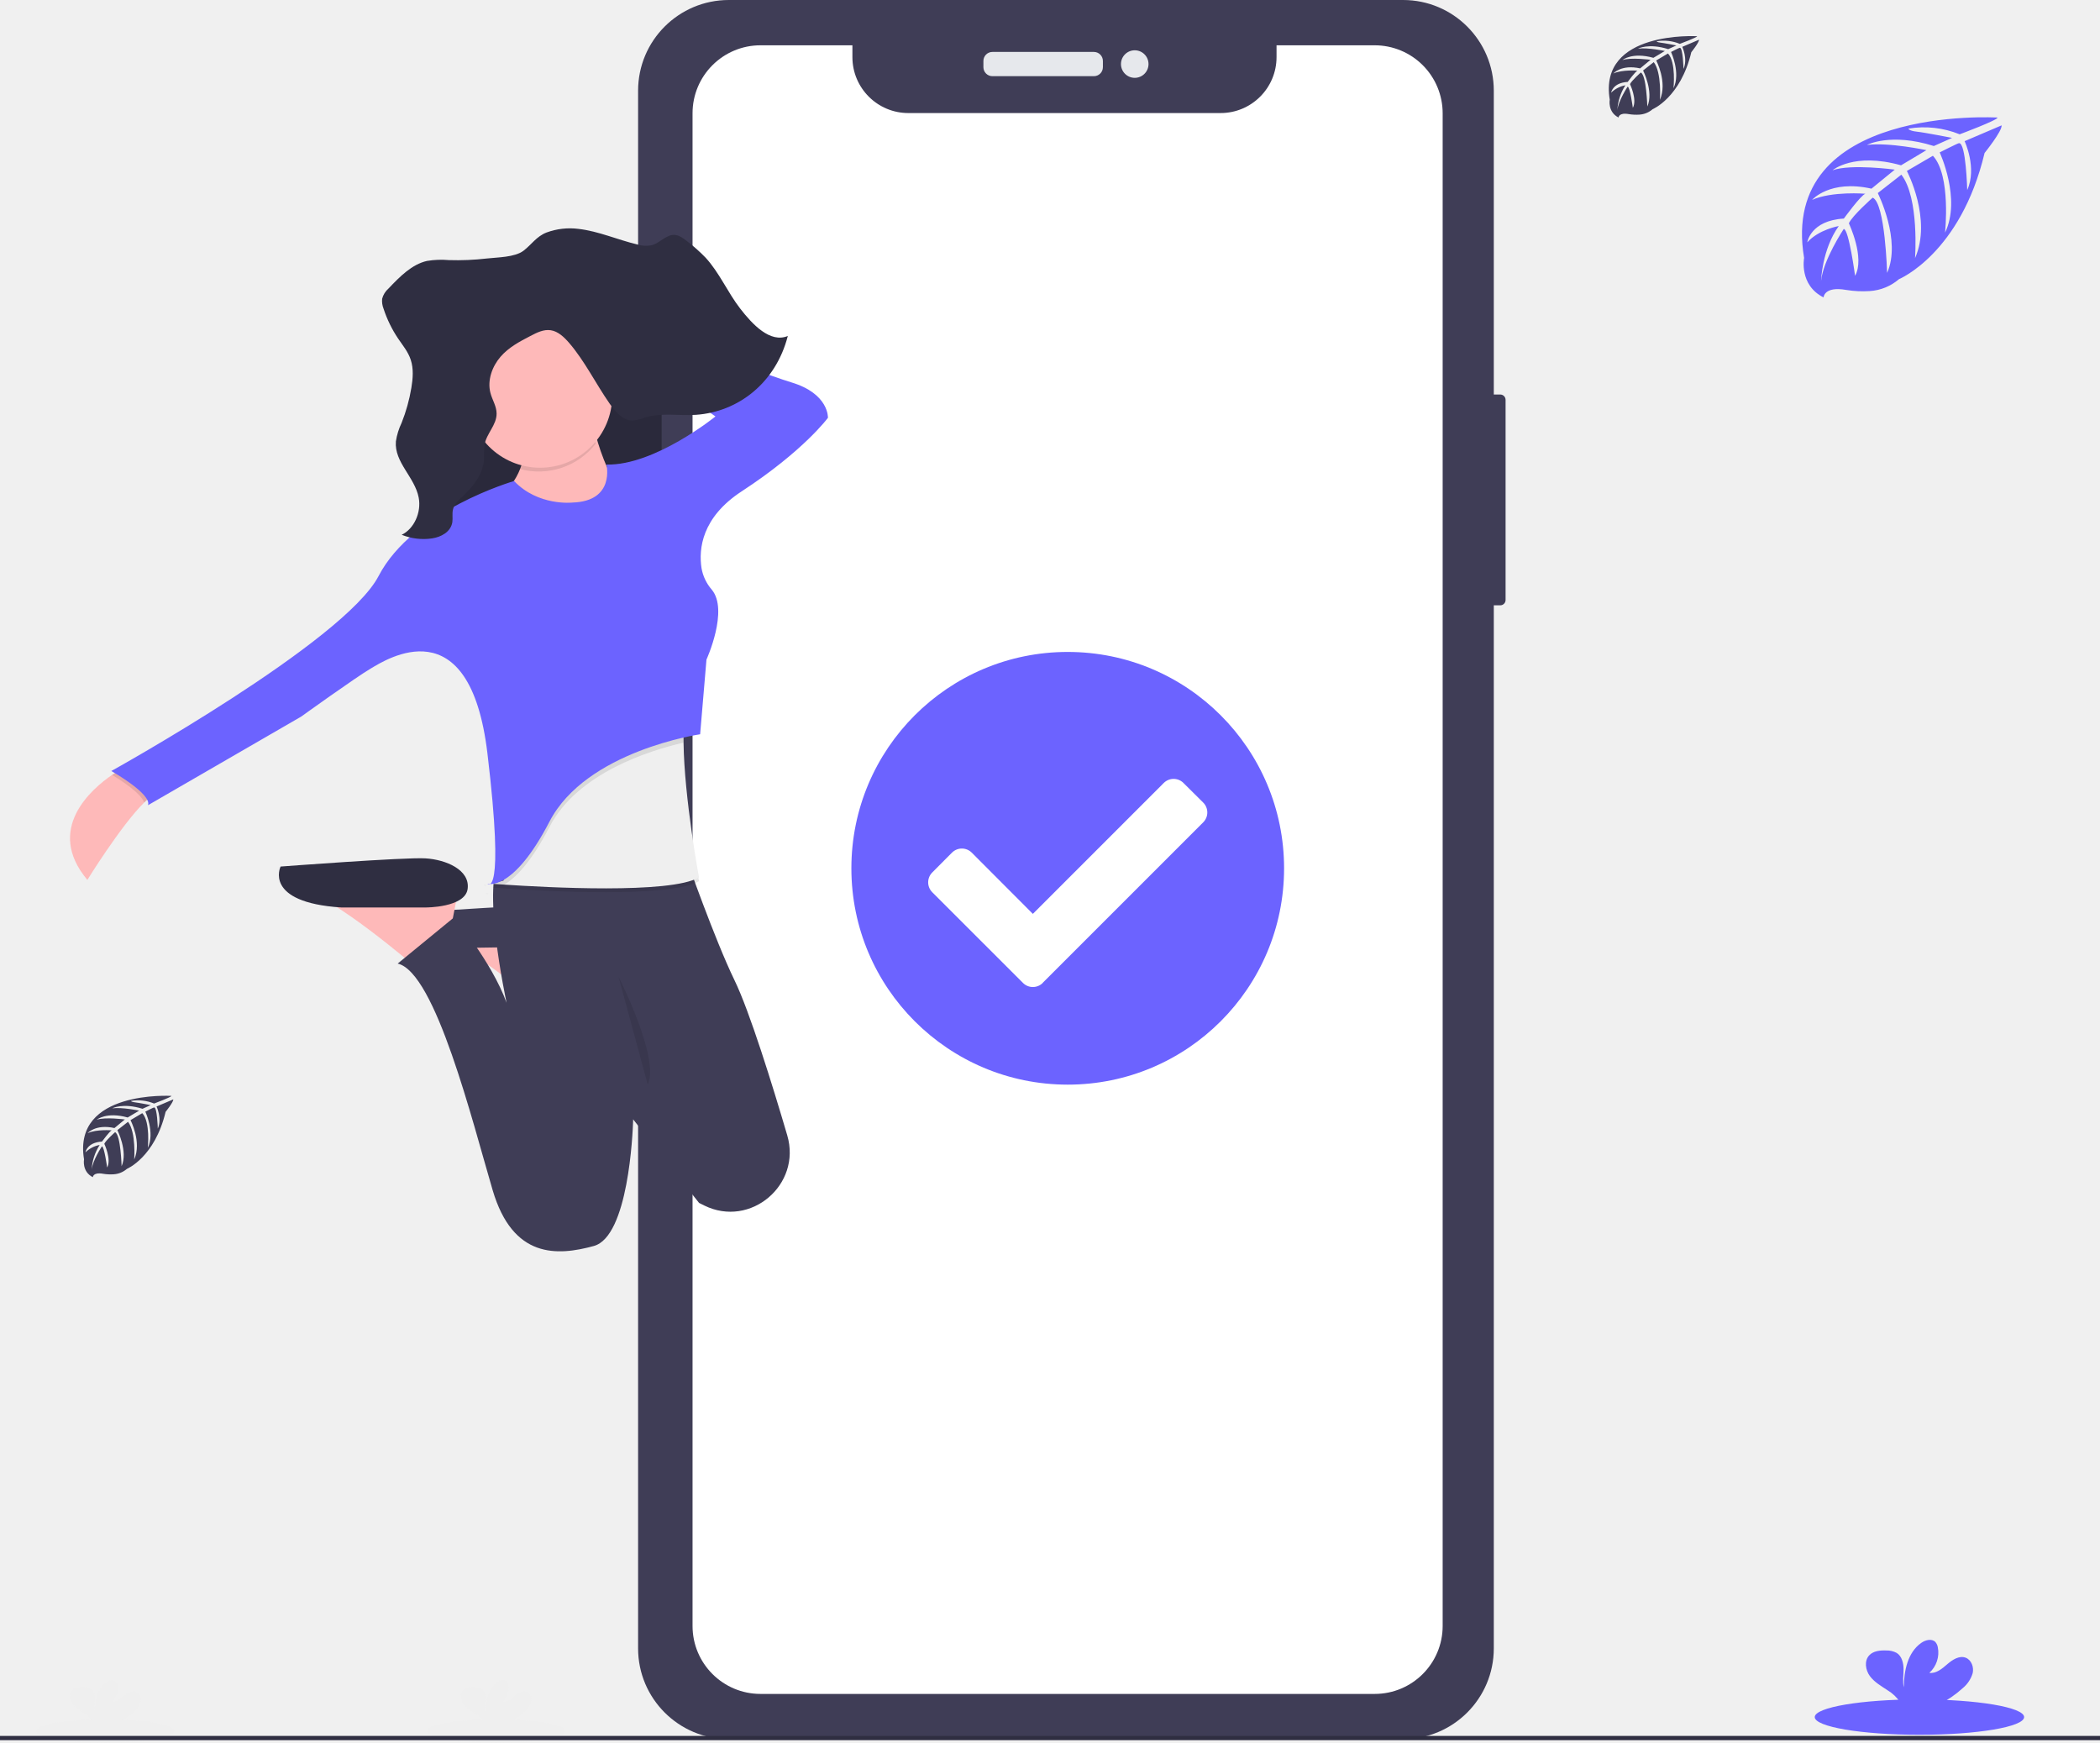
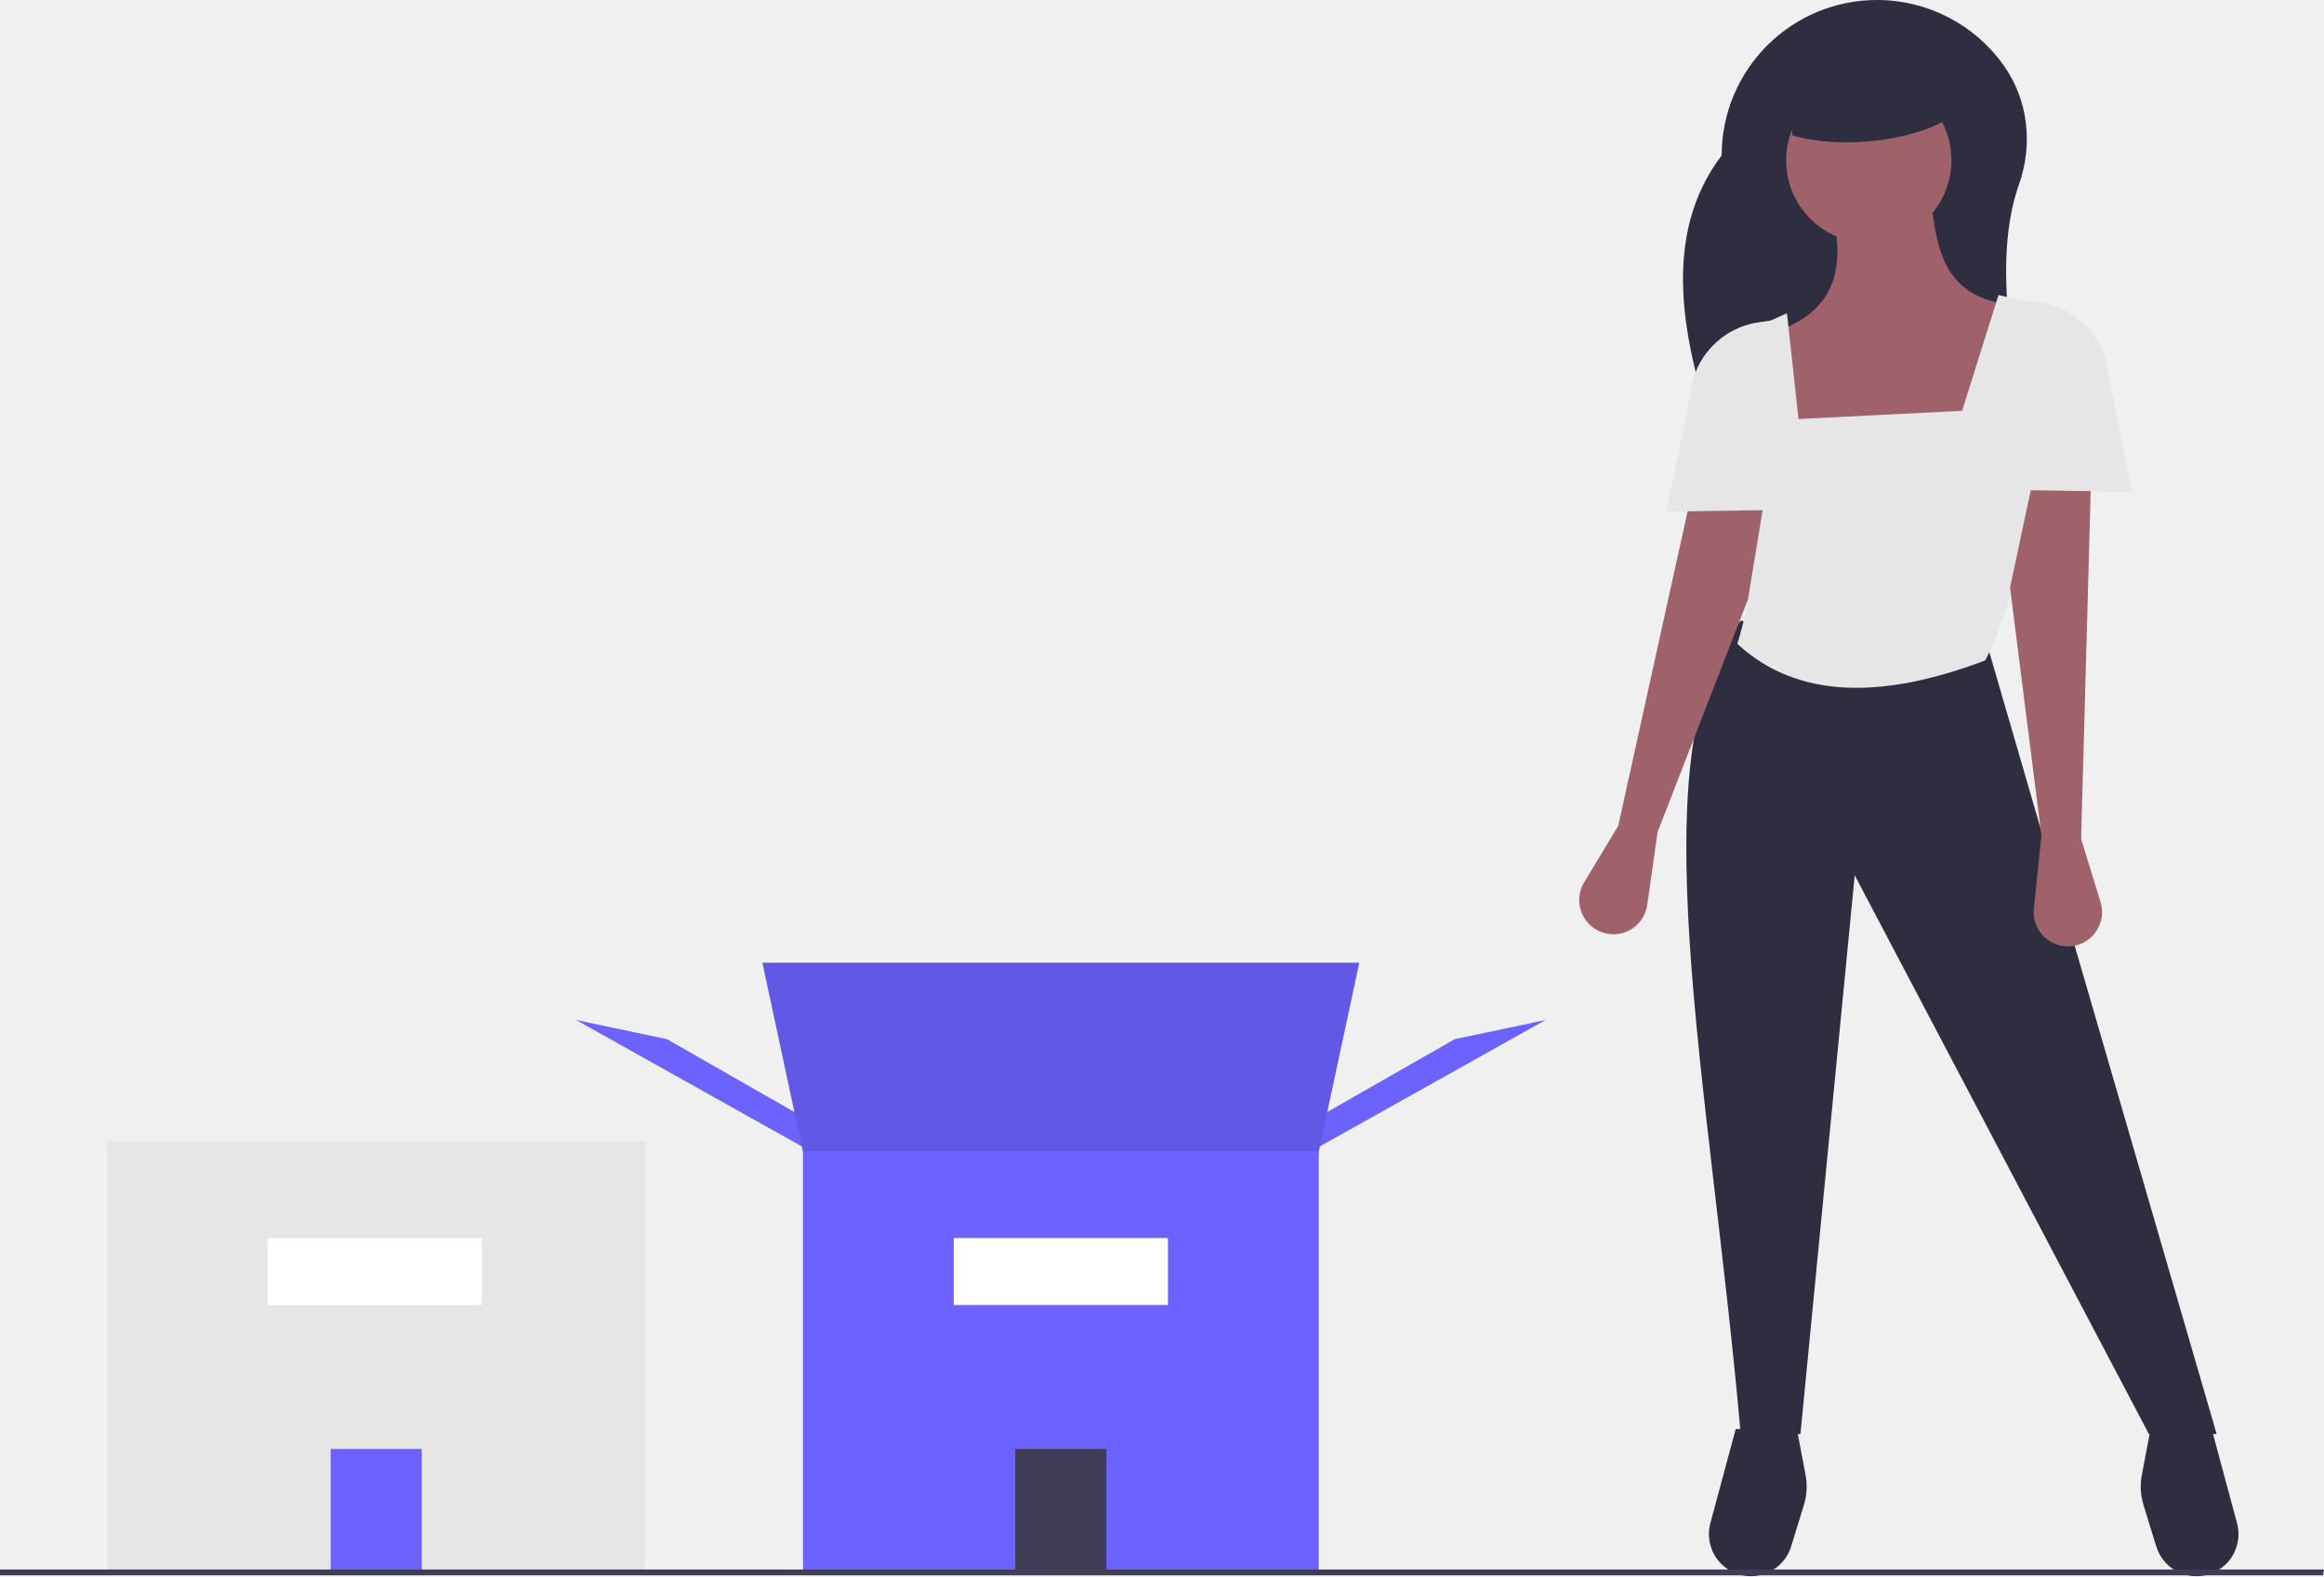
- <svg xmlns="http://www.w3.org/2000/svg" width="902.567" height="748.955" viewBox="0 0 902.567 748.955">
-   <defs>
-     <linearGradient id="linear-gradient" x1="0.505" y1="1.007" x2="0.505" gradientUnits="objectBoundingBox">
-       <stop offset="0" stop-color="gray" stop-opacity="0.251" />
-       <stop offset="0.54" stop-color="gray" stop-opacity="0.122" />
-       <stop offset="1" stop-color="gray" stop-opacity="0.102" />
-     </linearGradient>
-   </defs>
-   <g id="Group_22" data-name="Group 22" transform="translate(-282 -122.601)">
-     <g id="Group_2" data-name="Group 2" transform="translate(556.248 122.601)">
-       <rect id="Rectangle_76" data-name="Rectangle 76" width="10.994" height="90.604" rx="2.29" transform="translate(361.847 169.558)" fill="#3f3d56" />
-       <rect id="Rectangle_80" data-name="Rectangle 80" width="367.778" height="747.455" rx="38.99" transform="translate(0)" fill="#3f3d56" />
-       <path id="Path_176" data-name="Path 176" d="M757.9,199H715.712v5.075a24.047,24.047,0,0,1-24.06,24.047H557.483a24.047,24.047,0,0,1-24.06-24.047V199h-39.5a29.209,29.209,0,0,0-29.209,29.209v650.15a29.209,29.209,0,0,0,29.209,29.209H757.9a29.209,29.209,0,0,0,29.209-29.209v-650.1A29.209,29.209,0,0,0,757.9,199Z" transform="translate(-441.311 -179.531)" fill="#fff" />
-       <rect id="Rectangle_81" data-name="Rectangle 81" width="51.357" height="10.423" rx="3.87" transform="translate(148.414 22.322)" fill="#e6e8ec" />
-       <circle id="Ellipse_5" data-name="Ellipse 5" cx="5.919" cy="5.919" r="5.919" transform="translate(207.539 21.615)" fill="#e6e8ec" />
-       <circle id="Ellipse_11" data-name="Ellipse 11" cx="69.573" cy="69.573" r="69.573" transform="translate(116.562 313.331)" fill="#fff" />
-       <path id="Path_222" data-name="Path 222" d="M706.184,502.6A92.987,92.987,0,1,1,613.2,409.61,92.987,92.987,0,0,1,706.184,502.6ZM602.451,551.82l68.977-68.977a5.993,5.993,0,0,0,0-8.487l-8.487-8.425a5.981,5.981,0,0,0-8.475,0l-56.258,56.259-26.268-26.33a6.018,6.018,0,0,0-8.487,0l-8.487,8.537a6.018,6.018,0,0,0,0,8.487l39,38.986a5.993,5.993,0,0,0,8.487,0Z" transform="translate(-428.541 -129.411)" fill="#6c63ff" />
-     </g>
-     <g id="Group_1" data-name="Group 1" transform="translate(312.096 220.737)">
-       <rect id="Rectangle_77" data-name="Rectangle 77" width="5.543" height="26.813" rx="2.29" transform="translate(252.414 49.221)" fill="#3f3d56" />
-       <rect id="Rectangle_78" data-name="Rectangle 78" width="6.246" height="46.666" rx="2.29" transform="translate(252.213 98.318)" fill="#3f3d56" />
-       <rect id="Rectangle_79" data-name="Rectangle 79" width="5.945" height="47.067" rx="2.29" transform="translate(252.313 161.313)" fill="#3f3d56" />
-       <path id="Path_190" data-name="Path 190" d="M377.46,474.88a1.026,1.026,0,0,0,1.216.156,4.305,4.305,0,0,1-1.216-.156Z" transform="translate(-198.815 -189.106)" fill="url(#linear-gradient)" />
-       <path id="Path_192" data-name="Path 192" d="M425.255,491l-1.2,6.536-.926,5-1.684,9.146-16.329,11.432s-1.472-1.26-3.9-3.246c-6.692-5.51-20.757-16.73-31.085-22.753a34.786,34.786,0,0,0-8.544-3.937Z" transform="translate(-200.647 -187.247)" fill="#feb9b9" />
-       <path id="Path_194" data-name="Path 194" d="M414.642,497.22s19.039,3.268,20.154-4.863-9.8-12.525-19.05-13.072-64.768,3.268-64.768,3.268-9.793,13.061,25.575,15.247Z" transform="translate(-202.013 -188.604)" fill="#3f3d56" />
-       <rect id="Rectangle_82" data-name="Rectangle 82" width="99.6" height="118.104" transform="translate(154.665 40.309)" fill="#2f2e41" />
-       <rect id="Rectangle_83" data-name="Rectangle 83" width="99.6" height="118.104" transform="translate(154.665 40.845)" opacity="0.1" />
-       <path id="Path_198" data-name="Path 198" d="M255.223,437.085c-1.64.413-3.736,2-6.067,4.294-10.038,9.938-24.415,33.26-24.415,33.26C206.36,452.744,226.7,435.445,235.37,429.5c2.108-1.439,3.524-2.231,3.524-2.231Z" transform="translate(-217.289 -194.598)" fill="#feb9b9" />
-       <path id="Path_199" data-name="Path 199" d="M423.149,288.22s4.9,34.286,21.771,42.45-21.771,23.422-21.771,23.422L370.36,334.484s29.936-9.8,23.946-38.647Z" transform="translate(-199.634 -210.636)" fill="#feb9b9" />
-       <path id="Path_200" data-name="Path 200" d="M373.53,473.16l-1.194,6.514-.97,5.019-1.684,9.146L353.353,505.26s-1.472-1.249-3.9-3.234c-6.692-5.51-20.756-16.73-31.1-22.753a34.572,34.572,0,0,0-8.544-3.937Z" transform="translate(-206.618 -189.305)" fill="#feb9b9" />
-       <path id="Path_202" data-name="Path 202" d="M360.794,482.55s17.087.121,18.115-8.033-9.312-12.525-18.115-13.072-62.289,3.522-62.289,3.522-7.588,15.4,26.055,17.582Z" transform="translate(-208.007 -190.662)" fill="#2f2e41" />
-       <path id="Path_204" data-name="Path 204" d="M475.315,610.635c-.747-.368-1.495-.747-2.231-1.115l-2.008-2.532-26.333-33.393v.58c-.178,5.577-2.074,49.767-16.864,53.849-15.782,4.35-34.821,5.443-43.5-23.946s-24.537-93.611-40.822-97.425l24.225-19.864s16.039,18.76,22.574,36.717c-.245-1.115-11.321-52.867-2.231-62.024H467.6s12.269,34.944,20.678,52.254c6.547,13.44,16.373,45.216,22.7,66.72C517.241,601.69,495.235,620.439,475.315,610.635Z" transform="translate(-202.725 -190.652)" fill="#3f3d56" />
-       <path id="Path_205" data-name="Path 205" d="M468.826,478.11c-12.269,7.261-66.129,4.305-83.651,3.123l-4.774-.346c-.513,0,.078-.29.078-.29l.491-4.941,13.061-33.193,69.932-40.554c-1.417,4.272-1.885,10.808-1.773,18.292C462.513,444.248,468.826,478.11,468.826,478.11Z" transform="translate(-198.5 -197.523)" opacity="0.1" />
-       <path id="Path_206" data-name="Path 206" d="M468.886,476.637c-12.269,7.261-66.129,4.305-83.651,3.123l-4.774-.335-.792-.067.87-.223,4.305-1.115,9.246-37.007,69.932-40.543c-1.416,4.272-1.885,10.808-1.773,18.292C462.573,442.786,468.886,476.637,468.886,476.637Z" transform="translate(-198.56 -197.689)" fill="#efefef" />
-       <path id="Path_207" data-name="Path 207" d="M462.128,418.739c-14.221,3.279-45.517,12.9-57.541,36.137-8.019,15.47-14.767,22.106-19.474,24.883l-4.774-.335a2.749,2.749,0,0,0,.078-.29l4.305-1.115,9.246-37.007L463.9,400.47C462.5,404.719,462.016,411.255,462.128,418.739Z" transform="translate(-198.483 -197.689)" opacity="0.1" />
-       <path id="Path_208" data-name="Path 208" d="M237.025,427.29l16.329,9.793c-1.64.413-3.736,2-6.067,4.294-1.361-3.971-9.9-9.514-13.786-11.878C235.608,428.082,237.025,427.29,237.025,427.29Z" transform="translate(-215.42 -194.595)" opacity="0.1" />
-       <path id="Path_209" data-name="Path 209" d="M377.845,471.846a.97.97,0,0,1-1.115-.156,3.87,3.87,0,0,0,1.115.156Z" transform="translate(-198.899 -189.474)" opacity="0.1" />
-       <path id="Path_210" data-name="Path 210" d="M431.352,332.938s-14.7,1.628-25.039-9.257c0,0-43.5,12.525-58.232,40.821S233.2,448.32,233.2,448.32s17.422,9.793,15.782,14.689l65.861-38.1s23.422-16.864,29.925-20.678,42.461-27.214,50.079,36.461,0,56.057,0,56.057,10.886,3.815,26.668-26.668,64.757-37.554,64.757-37.554l2.721-32.1s9.715-21.281,2.231-30.114a18.961,18.961,0,0,1-4.361-9.213c-1.238-8.153,0-21.738,17.332-33.025,26.668-17.422,37.007-31.564,37.007-31.564s.546-10.35-15.782-15.247S442.695,249.7,442.695,249.7l-2.231,9.257,52.388,36.974s-26.121,21.191-46.844,20.678C446.007,316.609,449.855,332.391,431.352,332.938Z" transform="translate(-215.454 -215.079)" fill="#6c63ff" />
-       <path id="Path_211" data-name="Path 211" d="M423.262,302.975a106.3,106.3,0,0,1-3.011-13.295L391.408,297.3a31.621,31.621,0,0,1-.658,16.641A31.018,31.018,0,0,0,423.262,302.975Z" transform="translate(-197.282 -210.468)" opacity="0.1" />
-       <circle id="Ellipse_10" data-name="Ellipse 10" cx="31.018" cy="31.018" r="31.018" transform="translate(171.005 40.856)" fill="#feb9b9" />
-       <path id="Path_213" data-name="Path 213" d="M428.67,507.07s17.957,35.379,12.514,46.253" transform="translate(-192.908 -185.394)" opacity="0.1" />
-       <path id="Path_221" data-name="Path 221" d="M421.94,218.894c8.61.982,16.786,4.673,25.263,6.692a12.537,12.537,0,0,0,6.536.245c3.29-1.015,5.967-4.461,9.38-4.361,2.1.067,3.959,1.495,5.688,2.866a69.968,69.968,0,0,1,7.807,6.96c5.844,6.346,9.469,14.89,14.8,21.794s12.934,15,20.507,11.834C506.769,285,490.7,297.559,472.443,298.809c-7.283.5-14.745-1.015-21.794,1.115a18.884,18.884,0,0,1-5.5,1.338c-4.06,0-7.328-3.725-9.86-7.35-5.934-8.521-10.629-18.191-17.31-25.965-2.231-2.576-4.807-5.019-7.93-5.487s-5.989,1.026-8.766,2.465c-4.584,2.376-9.268,4.829-12.826,8.923s-5.8,10.138-4.328,15.615c.792,2.967,2.6,5.644,2.632,8.744.067,4.952-4.305,8.566-5.164,13.384a50.184,50.184,0,0,0-.212,6.09c-.379,6.6-4.7,12-9.2,16.161-1.762,1.606-3.7,3.346-4.216,5.833-.346,1.706,0,3.5-.223,5.231-.658,4.283-4.93,6.458-8.711,7.016a25.128,25.128,0,0,1-13.072-1.55c5.287-2.5,8.544-9.614,7.317-15.983-1.684-8.834-10.562-15.18-9.8-24.169a28,28,0,0,1,2.454-7.952,72.856,72.856,0,0,0,4.194-15.068c.669-3.982.993-8.209-.257-12.012-1.115-3.458-3.446-6.212-5.421-9.135a51.942,51.942,0,0,1-6.279-12.86,9.046,9.046,0,0,1-.6-4.261,8.79,8.79,0,0,1,2.733-4.406c4.852-5.1,10.038-10.395,16.541-11.856a37.232,37.232,0,0,1,9.391-.357,110.84,110.84,0,0,0,16.317-.692c4.461-.524,12-.457,15.782-3.346,3.524-2.7,5.51-6.09,9.848-7.807a29,29,0,0,1,13.763-1.573Z" transform="translate(-203.422 -218.659)" fill="#2f2e41" />
-     </g>
-     <ellipse id="Ellipse_9" data-name="Ellipse 9" cx="44.995" cy="7.609" rx="44.995" ry="7.609" transform="translate(1061.967 852.981)" fill="#6c63ff" />
-     <path id="Path_179" data-name="Path 179" d="M921.506,843.366a13.1,13.1,0,0,0,4.286-6.479c.559-2.562-.537-5.6-3-6.591-2.753-1.052-5.7.862-7.923,2.786s-4.789,4.129-7.71,3.715A11.727,11.727,0,0,0,910.8,825.82a4.622,4.622,0,0,0-1.018-2.238c-1.522-1.634-4.3-.94-6.121.358-5.819,4.084-7.441,12-7.475,19.1-.593-2.562-.09-5.237-.112-7.833s-.727-5.6-2.954-6.971a8.885,8.885,0,0,0-4.476-1.052c-2.618-.1-5.528.168-7.318,2.081-2.238,2.372-1.634,6.356.291,8.952s4.868,4.263,7.576,6.065a16.786,16.786,0,0,1,5.4,5.159,4.656,4.656,0,0,1,.4.929h16.349a45.945,45.945,0,0,0,10.161-7Z" transform="translate(204.065 4.781)" fill="#6c63ff" />
-     <ellipse id="Ellipse_9-2" data-name="Ellipse 9" cx="29.694" cy="5.022" rx="29.694" ry="5.022" transform="translate(465.518 861.513)" fill="#efefef" />
-     <path id="Path_179-2" data-name="Path 179" d="M907.354,836.313a8.648,8.648,0,0,0,2.828-4.276,3.813,3.813,0,0,0-1.979-4.35c-1.817-.694-3.759.569-5.228,1.839s-3.161,2.725-5.088,2.452a7.739,7.739,0,0,0,2.4-7.244,3.05,3.05,0,0,0-.672-1.477c-1-1.078-2.836-.62-4.039.236-3.84,2.7-4.911,7.916-4.933,12.606-.391-1.691-.059-3.456-.074-5.169s-.48-3.692-1.95-4.6a5.864,5.864,0,0,0-2.954-.694c-1.728-.066-3.648.111-4.83,1.374-1.477,1.566-1.078,4.195.192,5.908s3.212,2.814,5,4a11.077,11.077,0,0,1,3.567,3.4,3.078,3.078,0,0,1,.266.613h10.789a30.322,30.322,0,0,0,6.705-4.623Z" transform="translate(-399.861 22.01)" fill="#efefef" />
-     <ellipse id="Ellipse_12" data-name="Ellipse 12" cx="29.694" cy="5.022" rx="29.694" ry="5.022" transform="translate(297.586 861.513)" fill="#efefef" />
-     <path id="Path_223" data-name="Path 223" d="M907.354,836.313a8.648,8.648,0,0,0,2.828-4.276,3.813,3.813,0,0,0-1.979-4.35c-1.817-.694-3.759.569-5.228,1.839s-3.161,2.725-5.088,2.452a7.739,7.739,0,0,0,2.4-7.244,3.05,3.05,0,0,0-.672-1.477c-1-1.078-2.836-.62-4.039.236-3.84,2.7-4.911,7.916-4.933,12.606-.391-1.691-.059-3.456-.074-5.169s-.48-3.692-1.95-4.6a5.864,5.864,0,0,0-2.954-.694c-1.728-.066-3.648.111-4.83,1.374-1.477,1.566-1.078,4.195.192,5.908s3.212,2.814,5,4a11.077,11.077,0,0,1,3.567,3.4,3.078,3.078,0,0,1,.266.613h10.789a30.322,30.322,0,0,0,6.705-4.623Z" transform="translate(-567.793 22.01)" fill="#efefef" />
-     <rect id="Rectangle_22" data-name="Rectangle 22" width="902.567" height="1.821" transform="translate(282 868.689)" fill="#2f2e41" />
-     <path id="Path_177" data-name="Path 177" d="M854.367,156.943s-94.221-5.685-83.12,60.337c0,0-2.238,11.671,8.37,16.964,0,0,.168-4.89,9.668-3.223a44.2,44.2,0,0,0,10.239.492,21.329,21.329,0,0,0,12.51-5.114h0s26.487-10.944,36.782-54.227c0,0,7.62-9.444,7.318-11.873l-15.9,6.792s5.438,11.47,1.119,21c0,0-.515-20.59-3.57-20.142-.615.09-8.258,3.972-8.258,3.972s9.344,19.974,2.294,34.5c0,0,2.674-24.618-5.215-33.056l-11.19,6.535s10.922,20.635,3.514,37.476c0,0,1.9-25.827-5.875-35.887l-10.138,7.911s10.261,20.332,4.006,34.3c0,0-.817-30.057-6.2-32.328,0,0-8.874,7.833-10.228,11.033,0,0,7.027,14.771,2.663,22.559,0,0-2.674-20.03-4.868-20.142,0,0-8.84,13.271-9.758,22.38,0,0,.381-13.529,7.62-23.633,0,0-8.549,1.466-13.54,7,0,0,1.376-9.377,15.722-10.205,0,0,7.307-10.071,9.254-10.675,0,0-14.256-1.2-22.906,2.641,0,0,7.609-8.851,25.525-4.823l10.015-8.18s-18.777-2.563-26.744.269c0,0,9.165-7.833,29.441-2.126l10.9-6.513s-16.013-3.447-25.547-2.238c0,0,10.071-5.427,28.747.459l7.833-3.5s-11.727-2.305-15.163-2.674-3.614-1.309-3.614-1.309a40.676,40.676,0,0,1,22.033,2.451S854.647,157.984,854.367,156.943Z" transform="translate(286.143 16.182)" fill="#6c63ff" />
-     <path id="Path_178" data-name="Path 178" d="M763.1,130.7s-42.522-2.563-37.554,27.27c0,0-1,5.271,3.782,7.665,0,0,.078-2.238,4.375-1.466a19.593,19.593,0,0,0,4.621.224,9.579,9.579,0,0,0,5.651-2.328h0s11.973-4.946,16.628-24.506c0,0,3.435-4.263,3.3-5.36l-7.184,3.066s2.451,5.181.526,9.489c0,0-.235-9.3-1.611-9.086-.28,0-3.738,1.8-3.738,1.8s4.23,9.03,1.041,15.588c0,0,1.208-11.123-2.361-14.939l-5.058,3s4.935,9.321,1.589,16.931c0,0,.862-11.671-2.652-16.214l-4.577,3.581s4.633,9.187,1.813,15.5c0,0-.38-13.585-2.809-14.614,0,0-4.006,3.536-4.622,4.991,0,0,3.178,6.714,1.209,10.194,0,0-1.209-9.053-2.238-9.1,0,0-3.995,6-4.409,10.071a21.842,21.842,0,0,1,3.447-10.675,12.04,12.04,0,0,0-6.121,3.167s.627-4.241,7.106-4.61c0,0,3.357-4.554,4.185-4.834,0,0-6.445-.537-10.351,1.2,0,0,3.435-3.995,11.526-2.182l4.476-3.693S734.6,139.7,731,140.946c0,0,4.14-3.536,13.305-.962l4.924-2.943s-7.24-1.555-11.548-1c0,0,4.554-2.451,12.992.2l3.525-1.578s-5.3-1.041-6.86-1.209-1.634-.593-1.634-.593a18.34,18.34,0,0,1,9.959,1.119S763.231,131.166,763.1,130.7Z" transform="translate(248.313 7.472)" fill="#3f3d56" />
-     <path id="Path_224" data-name="Path 224" d="M763.1,130.7s-42.522-2.563-37.554,27.27c0,0-1,5.271,3.782,7.665,0,0,.078-2.238,4.375-1.466a19.593,19.593,0,0,0,4.621.224,9.579,9.579,0,0,0,5.651-2.328h0s11.973-4.946,16.628-24.506c0,0,3.435-4.263,3.3-5.36l-7.184,3.066s2.451,5.181.526,9.489c0,0-.235-9.3-1.611-9.086-.28,0-3.738,1.8-3.738,1.8s4.23,9.03,1.041,15.588c0,0,1.208-11.123-2.361-14.939l-5.058,3s4.935,9.321,1.589,16.931c0,0,.862-11.671-2.652-16.214l-4.577,3.581s4.633,9.187,1.813,15.5c0,0-.38-13.585-2.809-14.614,0,0-4.006,3.536-4.622,4.991,0,0,3.178,6.714,1.209,10.194,0,0-1.209-9.053-2.238-9.1,0,0-3.995,6-4.409,10.071a21.842,21.842,0,0,1,3.447-10.675,12.04,12.04,0,0,0-6.121,3.167s.627-4.241,7.106-4.61c0,0,3.357-4.554,4.185-4.834,0,0-6.445-.537-10.351,1.2,0,0,3.435-3.995,11.526-2.182l4.476-3.693S734.6,139.7,731,140.946c0,0,4.14-3.536,13.305-.962l4.924-2.943s-7.24-1.555-11.548-1c0,0,4.554-2.451,12.992.2l3.525-1.578s-5.3-1.041-6.86-1.209-1.634-.593-1.634-.593a18.34,18.34,0,0,1,9.959,1.119S763.231,131.166,763.1,130.7Z" transform="translate(-407.428 462.909)" fill="#3f3d56" />
-   </g>
+ <svg xmlns="http://www.w3.org/2000/svg" id="ab8ae2a1-21db-4159-bb67-e2c62dcc19dc" data-name="Layer 1" width="867.939" height="588.5" viewBox="0 0 867.939 588.5">
+   <path d="M925.055,325.48H809.021c-15.705-42.513-22.526-82.041,0-111.713A58.017,58.017,0,0,1,867.038,155.75h0a57.944,57.944,0,0,1,47.293,24.404c9.169,12.877,11.006,29.477,5.748,44.384C910.709,251.107,916.43,287.362,925.055,325.48Z" transform="translate(-166.0307 -155.75)" fill="#2f2e41" />
+   <path d="M986.337,744.25h0a15.702,15.702,0,0,1-15.008-11.084l-4.78-15.536a23.129,23.129,0,0,1-.62-11.101l3.256-17.209h22.836l9.476,35.14A15.702,15.702,0,0,1,986.337,744.25Z" transform="translate(-166.0307 -155.75)" fill="#2f2e41" />
+   <path d="M819.952,744.25h0a15.702,15.702,0,0,0,15.008-11.084l4.78-15.536a23.129,23.129,0,0,0,.62-11.101l-3.256-17.209H814.268l-9.476,35.14A15.702,15.702,0,0,0,819.952,744.25Z" transform="translate(-166.0307 -155.75)" fill="#2f2e41" />
+   <path d="M993.873,691.171h-25.305L858.706,482.557,838.438,691.171H816.119c-11.45-131.368-39.308-256.5,0-303.662l91.963,8.641Z" transform="translate(-166.0307 -155.75)" fill="#2f2e41" />
+   <circle cx="697.921" cy="59.868" r="30.86" fill="#9f616a" />
+   <path d="M907.465,334.429H838.956l-11.727-54.314c22.751-6.721,28.175-22.354,23.454-43.204l37.032-2.469c2.099,16.795,5.939,32.456,29.626,35.18Z" transform="translate(-166.0307 -155.75)" fill="#9f616a" />
+   <path d="M907.465,402.321c-38.869,14.758-70.49,14.298-92.58-6.172,9.969-32.873,10.565-73.354,6.172-117.885l12.344-5.555,4.32,39.501,61.103-3.086,13.578-43.204,13.578,3.086C927.022,322.573,923.813,370.762,907.465,402.321Z" transform="translate(-166.0307 -155.75)" fill="#e6e6e6" />
+   <path d="M943.262,468.979l7.257,23.585a12.775,12.775,0,0,1-12.21,16.533h0a12.775,12.775,0,0,1-12.706-14.103l2.847-27.249-11.727-92.58,8.641-40.735h21.602Z" transform="translate(-166.0307 -155.75)" fill="#9f616a" />
+   <path d="M770.399,464.073,757.646,485.199a12.775,12.775,0,0,0,7.843,18.998h0a12.775,12.775,0,0,0,15.744-10.606l3.837-27.128,33.8-86.984,6.816-41.656-26.293-5.191Z" transform="translate(-166.0307 -155.75)" fill="#9f616a" />
+   <path d="M962.396,339.367l-40.735-.617v-70.978l6.272.915a29.984,29.984,0,0,1,25.53,26.906Z" transform="translate(-166.0307 -155.75)" fill="#e6e6e6" />
+   <path d="M788.345,346.773l40.735-.617v-70.978l-6.272.915a29.984,29.984,0,0,0-25.53,26.906Z" transform="translate(-166.0307 -155.75)" fill="#e6e6e6" />
+   <path d="M892.343,200.806c-13.109,7.417-38.302,10.81-56.782,5.555L829.389,174.266h61.103Z" transform="translate(-166.0307 -155.75)" fill="#2f2e41" />
+   <rect x="40" y="426" width="201" height="162" fill="#e6e6e6" />
+   <rect x="123.5" y="541" width="34" height="46" fill="#6c63ff" />
+   <path d="M428.936,716.817l-3.473-2.905.257,1.814S426.947,716.112,428.936,716.817Z" transform="translate(-166.0307 -155.75)" fill="none" />
+   <polygon points="488.026 430.784 493.376 416.518 543.307 387.986 577.189 380.853 488.026 430.784" fill="#6c63ff" />
+   <polygon points="304.352 430.784 299.002 416.518 249.071 387.986 215.189 380.853 304.352 430.784" fill="#6c63ff" />
+   <polygon points="491.593 434.35 300.785 434.35 284.736 359.454 507.642 359.454 491.593 434.35" fill="#6c63ff" />
+   <polygon points="491.593 434.35 300.785 434.35 284.736 359.454 507.642 359.454 491.593 434.35" opacity="0.1" style="isolation:isolate" />
+   <rect x="299.893" y="429.892" width="192.591" height="158.108" fill="#6c63ff" />
+   <rect x="379.189" y="540.977" width="34" height="46" fill="#3f3d56" />
+   <polygon points="867.543 588.19 0 588.19 0 586.008 867.939 586.008 867.543 588.19" fill="#3f3d56" />
+   <rect x="356.189" y="462.25" width="80" height="25" fill="#fff" />
+   <rect x="99.969" y="462.25" width="80" height="25" fill="#fff" />
</svg>
